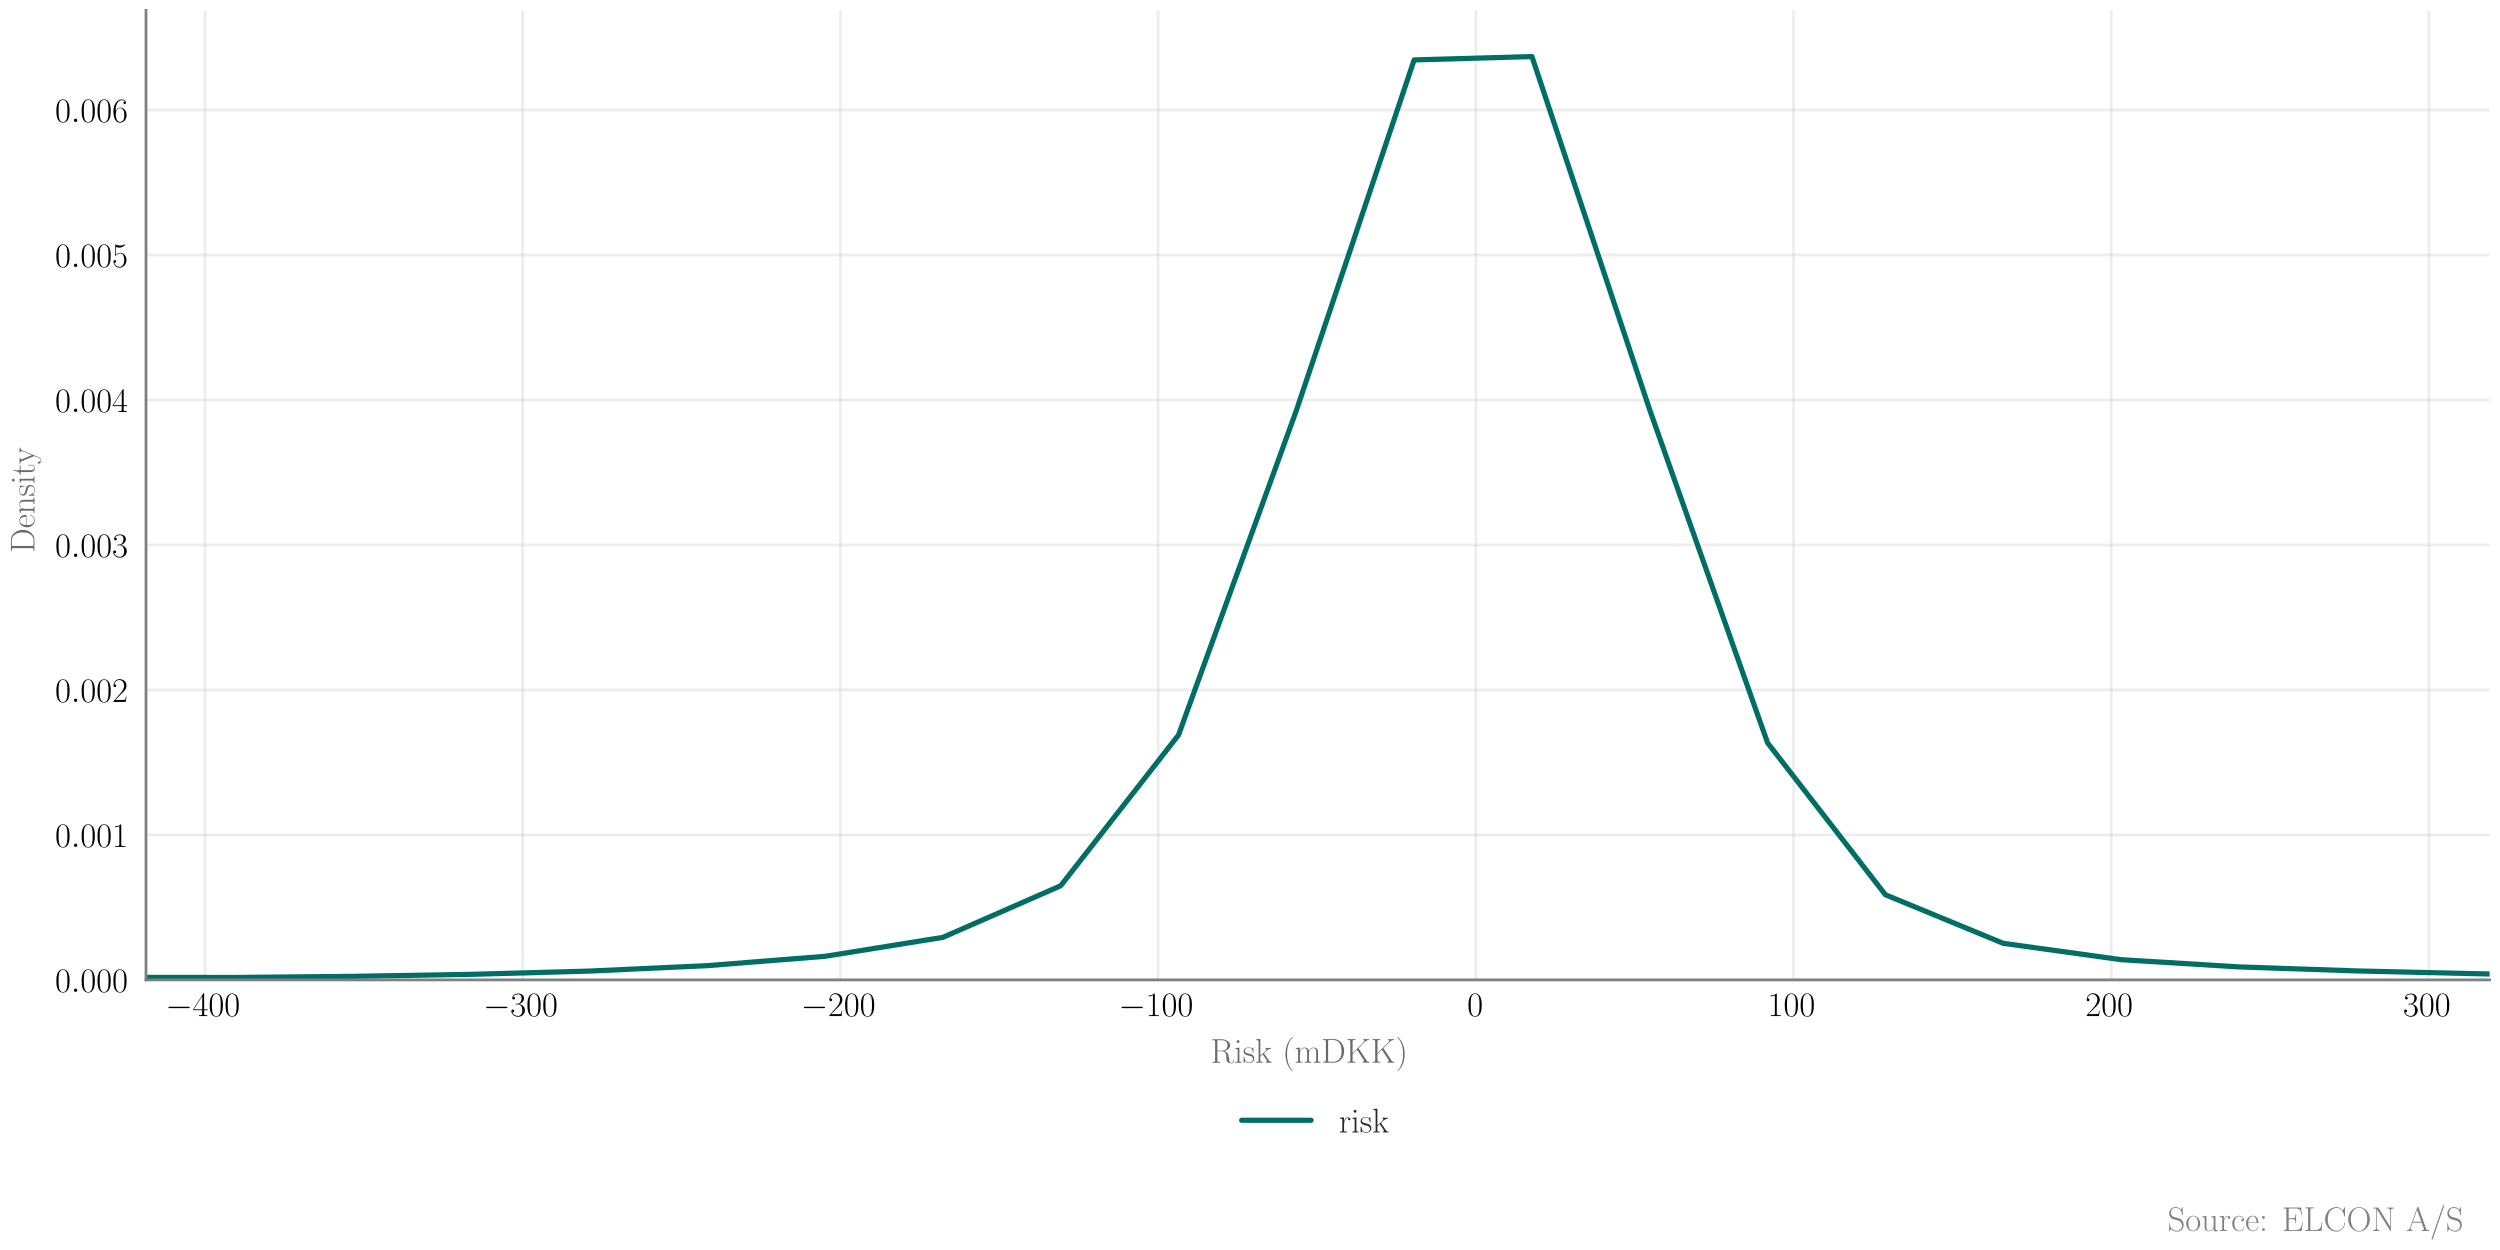
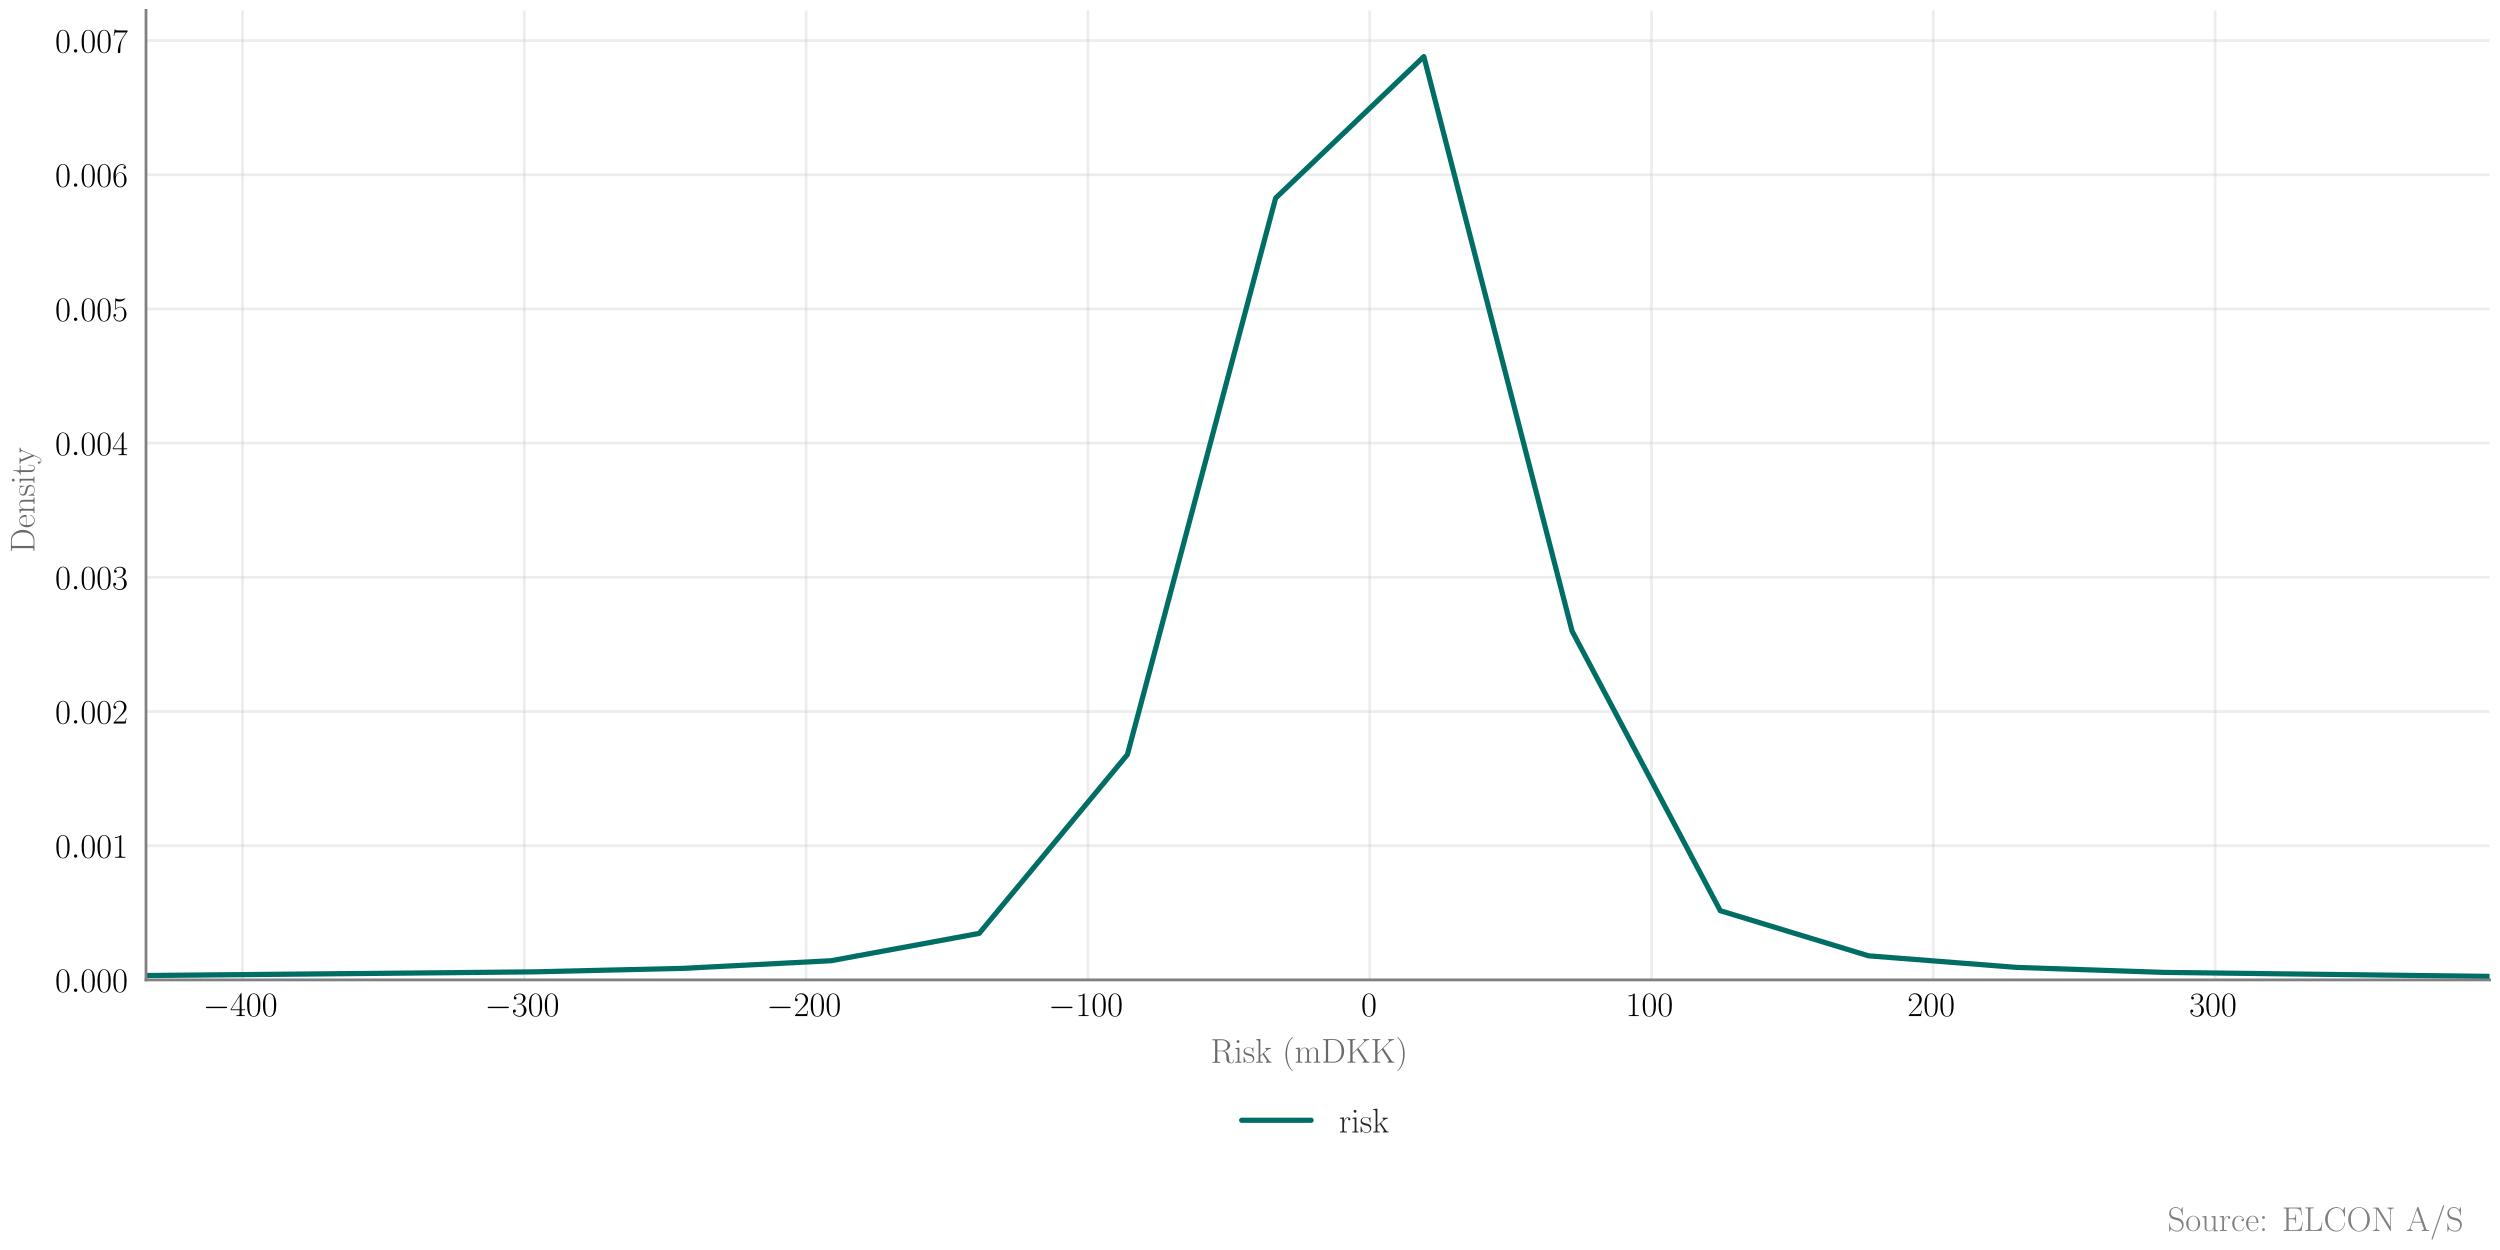
<svg xmlns="http://www.w3.org/2000/svg" xmlns:xlink="http://www.w3.org/1999/xlink" width="720pt" height="360pt" viewBox="0 0 720 360" version="1.1">
  <defs>
    <style type="text/css">*{stroke-linejoin: round; stroke-linecap: butt}</style>
  </defs>
  <g id="figure_1">
    <g id="patch_1">
      <path d="M 0 360  L 720 360  L 720 0  L 0 0  z " style="fill: #ffffff" />
    </g>
    <g id="axes_1">
      <g id="patch_2">
        <path d="M 42.049 282.217  L 717 282.217  L 717 3  L 42.049 3  z " style="fill: #ffffff" />
      </g>
      <g id="matplotlib.axis_1">
        <g id="xtick_1">
          <g id="line2d_1">
-             <path d="M 59.043 282.217  L 59.043 3  " clip-path="url(#pe925221083)" style="fill: none; stroke: #cccccc; stroke-opacity: 0.35; stroke-width: 0.8; stroke-linecap: round" />
+             <path d="M 69.828 282.217  L 69.828 3  " clip-path="url(#p145f44189b)" style="fill: none; stroke: #cccccc; stroke-opacity: 0.35; stroke-width: 0.8; stroke-linecap: round" />
          </g>
          <g id="text_1">
-             <g transform="translate(47.69679 292.6356) scale(0.1 -0.1)">
+             <g transform="translate(58.48174 292.6356) scale(0.1 -0.1)">
              <defs>
                <path id="CMSY10-0" d="M 4218 1472  C 4326 1472 4442 1472 4442 1600  C 4442 1728 4326 1728 4218 1728  L 755 1728  C 646 1728 531 1728 531 1600  C 531 1472 646 1472 755 1472  L 4218 1472  z " transform="scale(0.015625)" />
                <path id="CMR17-34" d="M 2150 4122  C 2150 4256 2144 4256 2029 4256  L 128 1254  L 128 1088  L 1779 1088  L 1779 457  C 1779 224 1766 160 1318 160  L 1197 160  L 1197 0  C 1402 0 1747 0 1965 0  C 2182 0 2528 0 2733 0  L 2733 160  L 2611 160  C 2163 160 2150 224 2150 457  L 2150 1088  L 2803 1088  L 2803 1254  L 2150 1254  L 2150 4122  z M 1798 3703  L 1798 1254  L 256 1254  L 1798 3703  z " transform="scale(0.015625)" />
                <path id="CMR17-30" d="M 2688 2025  C 2688 2416 2682 3080 2413 3591  C 2176 4039 1798 4198 1466 4198  C 1158 4198 768 4058 525 3597  C 269 3118 243 2524 243 2025  C 243 1661 250 1106 448 619  C 723 -39 1216 -128 1466 -128  C 1760 -128 2208 -7 2470 600  C 2662 1042 2688 1559 2688 2025  z M 1466 -26  C 1056 -26 813 325 723 812  C 653 1188 653 1738 653 2096  C 653 2588 653 2997 736 3387  C 858 3929 1216 4096 1466 4096  C 1728 4096 2067 3923 2189 3400  C 2272 3036 2278 2607 2278 2096  C 2278 1680 2278 1169 2202 792  C 2067 95 1690 -26 1466 -26  z " transform="scale(0.015625)" />
              </defs>
              <use xlink:href="#CMSY10-0" transform="scale(0.996264)" />
              <use xlink:href="#CMR17-34" transform="translate(77.48747 0) scale(0.996264)" />
              <use xlink:href="#CMR17-30" transform="translate(123.1779 0) scale(0.996264)" />
              <use xlink:href="#CMR17-30" transform="translate(168.8684 0) scale(0.996264)" />
            </g>
          </g>
        </g>
        <g id="xtick_2">
          <g id="line2d_2">
-             <path d="M 150.543 282.217  L 150.543 3  " clip-path="url(#pe925221083)" style="fill: none; stroke: #cccccc; stroke-opacity: 0.35; stroke-width: 0.8; stroke-linecap: round" />
+             <path d="M 150.989 282.217  L 150.989 3  " clip-path="url(#p145f44189b)" style="fill: none; stroke: #cccccc; stroke-opacity: 0.35; stroke-width: 0.8; stroke-linecap: round" />
          </g>
          <g id="text_2">
-             <g transform="translate(139.1961 292.6356) scale(0.1 -0.1)">
+             <g transform="translate(139.6422 292.6356) scale(0.1 -0.1)">
              <defs>
                <path id="CMR17-33" d="M 1414 2157  C 1984 2157 2234 1662 2234 1090  C 2234 320 1824 25 1453 25  C 1114 25 563 194 390 693  C 422 680 454 680 486 680  C 640 680 755 782 755 948  C 755 1133 614 1216 486 1216  C 378 1216 211 1165 211 926  C 211 335 787 -128 1466 -128  C 2176 -128 2720 430 2720 1085  C 2720 1707 2208 2157 1600 2227  C 2086 2328 2554 2756 2554 3329  C 2554 3820 2048 4179 1472 4179  C 890 4179 378 3829 378 3329  C 378 3110 544 3072 627 3072  C 762 3072 877 3155 877 3321  C 877 3486 762 3569 627 3569  C 602 3569 570 3569 544 3557  C 730 3959 1235 4032 1459 4032  C 1683 4032 2106 3925 2106 3320  C 2106 3143 2080 2828 1862 2550  C 1670 2304 1453 2304 1242 2284  C 1210 2284 1062 2269 1037 2269  C 992 2263 966 2257 966 2208  C 966 2163 973 2157 1101 2157  L 1414 2157  z " transform="scale(0.015625)" />
              </defs>
              <use xlink:href="#CMSY10-0" transform="scale(0.996264)" />
              <use xlink:href="#CMR17-33" transform="translate(77.48747 0) scale(0.996264)" />
              <use xlink:href="#CMR17-30" transform="translate(123.1779 0) scale(0.996264)" />
              <use xlink:href="#CMR17-30" transform="translate(168.8684 0) scale(0.996264)" />
            </g>
          </g>
        </g>
        <g id="xtick_3">
          <g id="line2d_3">
-             <path d="M 242.042 282.217  L 242.042 3  " clip-path="url(#pe925221083)" style="fill: none; stroke: #cccccc; stroke-opacity: 0.35; stroke-width: 0.8; stroke-linecap: round" />
+             <path d="M 232.149 282.217  L 232.149 3  " clip-path="url(#p145f44189b)" style="fill: none; stroke: #cccccc; stroke-opacity: 0.35; stroke-width: 0.8; stroke-linecap: round" />
          </g>
          <g id="text_3">
-             <g transform="translate(230.6955 292.6356) scale(0.1 -0.1)">
+             <g transform="translate(220.8026 292.6356) scale(0.1 -0.1)">
              <defs>
                <path id="CMR17-32" d="M 2669 989  L 2554 989  C 2490 536 2438 459 2413 420  C 2381 369 1920 369 1830 369  L 602 369  C 832 619 1280 1072 1824 1597  C 2214 1967 2669 2402 2669 3035  C 2669 3790 2067 4224 1395 4224  C 691 4224 262 3604 262 3030  C 262 2780 448 2748 525 2748  C 589 2748 781 2787 781 3010  C 781 3207 614 3264 525 3264  C 486 3264 448 3258 422 3245  C 544 3790 915 4058 1306 4058  C 1862 4058 2227 3617 2227 3035  C 2227 2479 1901 2000 1536 1584  L 262 146  L 262 0  L 2515 0  L 2669 989  z " transform="scale(0.015625)" />
              </defs>
              <use xlink:href="#CMSY10-0" transform="scale(0.996264)" />
              <use xlink:href="#CMR17-32" transform="translate(77.48747 0) scale(0.996264)" />
              <use xlink:href="#CMR17-30" transform="translate(123.1779 0) scale(0.996264)" />
              <use xlink:href="#CMR17-30" transform="translate(168.8684 0) scale(0.996264)" />
            </g>
          </g>
        </g>
        <g id="xtick_4">
          <g id="line2d_4">
-             <path d="M 333.541 282.217  L 333.541 3  " clip-path="url(#pe925221083)" style="fill: none; stroke: #cccccc; stroke-opacity: 0.35; stroke-width: 0.8; stroke-linecap: round" />
+             <path d="M 313.309 282.217  L 313.309 3  " clip-path="url(#p145f44189b)" style="fill: none; stroke: #cccccc; stroke-opacity: 0.35; stroke-width: 0.8; stroke-linecap: round" />
          </g>
          <g id="text_4">
-             <g transform="translate(322.1948 292.6356) scale(0.1 -0.1)">
+             <g transform="translate(301.963 292.6356) scale(0.1 -0.1)">
              <defs>
                <path id="CMR17-31" d="M 1702 4058  C 1702 4192 1696 4192 1606 4192  C 1357 3916 979 3827 621 3827  C 602 3827 570 3827 563 3808  C 557 3795 557 3782 557 3648  C 755 3648 1088 3686 1344 3839  L 1344 461  C 1344 236 1331 160 781 160  L 589 160  L 589 0  C 896 0 1216 0 1523 0  C 1830 0 2150 0 2458 0  L 2458 160  L 2266 160  C 1715 160 1702 230 1702 458  L 1702 4058  z " transform="scale(0.015625)" />
              </defs>
              <use xlink:href="#CMSY10-0" transform="scale(0.996264)" />
              <use xlink:href="#CMR17-31" transform="translate(77.48747 0) scale(0.996264)" />
              <use xlink:href="#CMR17-30" transform="translate(123.1779 0) scale(0.996264)" />
              <use xlink:href="#CMR17-30" transform="translate(168.8684 0) scale(0.996264)" />
            </g>
          </g>
        </g>
        <g id="xtick_5">
          <g id="line2d_5">
-             <path d="M 425.041 282.217  L 425.041 3  " clip-path="url(#pe925221083)" style="fill: none; stroke: #cccccc; stroke-opacity: 0.35; stroke-width: 0.8; stroke-linecap: round" />
+             <path d="M 394.47 282.217  L 394.47 3  " clip-path="url(#p145f44189b)" style="fill: none; stroke: #cccccc; stroke-opacity: 0.35; stroke-width: 0.8; stroke-linecap: round" />
          </g>
          <g id="text_5">
-             <g transform="translate(422.5499 292.6356) scale(0.1 -0.1)">
+             <g transform="translate(391.9791 292.6356) scale(0.1 -0.1)">
              <use xlink:href="#CMR17-30" transform="scale(0.996264)" />
            </g>
          </g>
        </g>
        <g id="xtick_6">
          <g id="line2d_6">
-             <path d="M 516.54 282.217  L 516.54 3  " clip-path="url(#pe925221083)" style="fill: none; stroke: #cccccc; stroke-opacity: 0.35; stroke-width: 0.8; stroke-linecap: round" />
+             <path d="M 475.63 282.217  L 475.63 3  " clip-path="url(#p145f44189b)" style="fill: none; stroke: #cccccc; stroke-opacity: 0.35; stroke-width: 0.8; stroke-linecap: round" />
          </g>
          <g id="text_6">
-             <g transform="translate(509.0679 292.6356) scale(0.1 -0.1)">
+             <g transform="translate(468.1582 292.6356) scale(0.1 -0.1)">
              <use xlink:href="#CMR17-31" transform="scale(0.996264)" />
              <use xlink:href="#CMR17-30" transform="translate(45.69048 0) scale(0.996264)" />
              <use xlink:href="#CMR17-30" transform="translate(91.38095 0) scale(0.996264)" />
            </g>
          </g>
        </g>
        <g id="xtick_7">
          <g id="line2d_7">
-             <path d="M 608.039 282.217  L 608.039 3  " clip-path="url(#pe925221083)" style="fill: none; stroke: #cccccc; stroke-opacity: 0.35; stroke-width: 0.8; stroke-linecap: round" />
+             <path d="M 556.791 282.217  L 556.791 3  " clip-path="url(#p145f44189b)" style="fill: none; stroke: #cccccc; stroke-opacity: 0.35; stroke-width: 0.8; stroke-linecap: round" />
          </g>
          <g id="text_7">
-             <g transform="translate(600.5673 292.6356) scale(0.1 -0.1)">
+             <g transform="translate(549.3186 292.6356) scale(0.1 -0.1)">
              <use xlink:href="#CMR17-32" transform="scale(0.996264)" />
              <use xlink:href="#CMR17-30" transform="translate(45.69048 0) scale(0.996264)" />
              <use xlink:href="#CMR17-30" transform="translate(91.38095 0) scale(0.996264)" />
            </g>
          </g>
        </g>
        <g id="xtick_8">
          <g id="line2d_8">
-             <path d="M 699.539 282.217  L 699.539 3  " clip-path="url(#pe925221083)" style="fill: none; stroke: #cccccc; stroke-opacity: 0.35; stroke-width: 0.8; stroke-linecap: round" />
+             <path d="M 637.951 282.217  L 637.951 3  " clip-path="url(#p145f44189b)" style="fill: none; stroke: #cccccc; stroke-opacity: 0.35; stroke-width: 0.8; stroke-linecap: round" />
          </g>
          <g id="text_8">
-             <g transform="translate(692.0666 292.6356) scale(0.1 -0.1)">
+             <g transform="translate(630.479 292.6356) scale(0.1 -0.1)">
              <use xlink:href="#CMR17-33" transform="scale(0.996264)" />
              <use xlink:href="#CMR17-30" transform="translate(45.69048 0) scale(0.996264)" />
              <use xlink:href="#CMR17-30" transform="translate(91.38095 0) scale(0.996264)" />
            </g>
          </g>
        </g>
        <g id="text_9">
          <g style="fill: #696969" transform="translate(348.64 306.0448) scale(0.1 -0.1)">
            <defs>
              <path id="CMR17-52" d="M 2509 2146  C 3117 2268 3629 2676 3629 3186  C 3629 3785 2950 4326 2054 4326  L 333 4326  L 333 4160  C 774 4160 845 4160 845 3873  L 845 415  C 845 128 774 128 333 128  L 333 -26  C 518 -26 851 -26 1050 -26  C 1248 -26 1581 -26 1766 -26  L 1766 128  C 1325 128 1254 128 1254 417  L 1254 2112  L 2003 2112  C 2368 2112 2573 1964 2662 1881  C 2918 1632 2918 1459 2918 1024  C 2918 595 2918 377 3110 160  C 3354 -102 3680 -128 3821 -128  C 4294 -128 4365 396 4365 503  C 4365 540 4365 585 4307 585  C 4256 585 4250 547 4250 522  C 4218 112 4032 -26 3834 -26  C 3482 -26 3443 375 3405 764  C 3386 898 3373 993 3360 1133  C 3322 1452 3270 1917 2509 2146  z M 1984 2214  L 1254 2214  L 1254 3913  C 1254 4129 1267 4160 1523 4160  L 1990 4160  C 2522 4160 3142 3977 3142 3190  C 3142 2372 2464 2214 1984 2214  z " transform="scale(0.015625)" />
              <path id="CMR17-69" d="M 992 3909  C 992 4049 877 4170 730 4170  C 589 4170 467 4056 467 3909  C 467 3769 582 3648 730 3648  C 870 3648 992 3763 992 3909  z M 243 2706  L 243 2541  C 602 2541 653 2502 653 2197  L 653 427  C 653 184 627 153 218 153  L 218 -13  C 371 0 646 0 806 0  C 960 0 1222 0 1370 -13  L 1370 153  C 992 153 979 191 979 420  L 979 2776  L 243 2706  z " transform="scale(0.015625)" />
              <path id="CMR17-73" d="M 1978 2697  C 1978 2813 1971 2819 1933 2819  C 1907 2819 1901 2813 1824 2717  C 1805 2691 1747 2626 1728 2601  C 1523 2819 1235 2819 1126 2819  C 416 2819 160 2447 160 2076  C 160 1498 813 1365 998 1325  C 1402 1243 1542 1217 1677 1101  C 1760 1025 1901 884 1901 654  C 1901 384 1747 38 1158 38  C 602 38 403 460 288 1021  C 269 1110 269 1117 218 1117  C 166 1117 160 1110 160 983  L 160 63  C 160 -51 166 -58 205 -58  C 237 -58 243 -51 275 0  C 314 57 410 211 448 276  C 576 103 800 -64 1158 -64  C 1792 -64 2131 283 2131 784  C 2131 1112 1958 1285 1875 1362  C 1683 1561 1459 1606 1190 1657  C 838 1735 390 1825 390 2217  C 390 2383 480 2737 1126 2737  C 1811 2737 1850 2094 1862 1888  C 1869 1856 1901 1849 1920 1849  C 1978 1849 1978 1869 1978 1978  L 1978 2697  z " transform="scale(0.015625)" />
              <path id="CMR17-6b" d="M 1670 1673  C 1664 1686 1632 1724 1632 1743  C 1632 1756 2086 2171 2144 2222  C 2509 2528 2739 2560 2906 2560  L 2906 2733  C 2867 2733 2854 2733 2848 2720  L 2534 2720  C 2355 2720 2080 2720 1907 2733  L 1907 2566  C 1997 2559 2061 2508 2061 2419  C 2061 2291 1933 2170 1926 2170  L 960 1289  L 960 4396  L 198 4326  L 198 4160  C 576 4160 634 4122 634 3817  L 634 426  C 634 184 608 153 198 153  L 198 -13  C 352 0 634 0 794 0  C 954 0 1235 0 1389 -13  L 1389 153  C 979 153 954 178 954 428  L 954 1130  L 1395 1532  L 2042 574  C 2118 459 2182 369 2182 286  C 2182 172 2067 153 1990 153  L 1990 -13  C 2144 0 2419 0 2579 0  C 2694 0 2931 0 3040 0  L 3040 153  C 2739 153 2669 210 2477 491  L 1670 1673  z " transform="scale(0.015625)" />
              <path id="CMR17-28" d="M 1958 -1561  C 1958 -1555 1958 -1542 1939 -1523  C 1645 -1224 858 -407 858 1581  C 858 3569 1632 4379 1946 4697  C 1946 4704 1958 4717 1958 4736  C 1958 4755 1939 4768 1914 4768  C 1843 4768 1299 4296 986 3594  C 666 2887 576 2199 576 1588  C 576 1128 621 351 1005 -471  C 1312 -1135 1837 -1600 1914 -1600  C 1946 -1600 1958 -1587 1958 -1561  z " transform="scale(0.015625)" />
              <path id="CMR17-6d" d="M 4326 1933  C 4326 2252 4269 2790 3507 2790  C 3072 2790 2771 2496 2656 2151  L 2650 2151  C 2573 2676 2195 2790 1837 2790  C 1331 2790 1069 2400 973 2144  L 966 2144  L 966 2790  L 211 2720  L 211 2554  C 589 2554 646 2515 646 2208  L 646 428  C 646 184 621 153 211 153  L 211 -13  C 365 0 646 0 813 0  C 979 0 1267 0 1421 -13  L 1421 153  C 1011 153 986 178 986 428  L 986 1658  C 986 2247 1344 2688 1792 2688  C 2266 2688 2317 2266 2317 1958  L 2317 428  C 2317 184 2291 153 1882 153  L 1882 -13  C 2035 0 2317 0 2483 0  C 2650 0 2938 0 3091 -13  L 3091 153  C 2682 153 2656 178 2656 428  L 2656 1658  C 2656 2247 3014 2688 3462 2688  C 3936 2688 3987 2266 3987 1958  L 3987 428  C 3987 184 3962 153 3552 153  L 3552 -13  C 3706 0 3987 0 4154 0  C 4320 0 4608 0 4762 -13  L 4762 153  C 4352 153 4326 178 4326 428  L 4326 1933  z " transform="scale(0.015625)" />
              <path id="CMR17-44" d="M 333 4352  L 333 4186  C 774 4186 845 4186 845 3900  L 845 452  C 845 166 774 166 333 166  L 333 0  L 2368 0  C 3398 0 4224 943 4224 2141  C 4224 3346 3411 4352 2368 4352  L 333 4352  z M 1523 166  C 1267 166 1254 197 1254 414  L 1254 3938  C 1254 4155 1267 4186 1523 4186  L 2240 4186  C 2771 4186 3750 3874 3750 2141  C 3750 1242 3488 879 3366 707  C 3213 510 2848 166 2240 166  L 1523 166  z " transform="scale(0.015625)" />
              <path id="CMR17-4b" d="M 2362 2675  L 3469 3782  C 3699 4006 3942 4186 4301 4186  L 4301 4352  C 4173 4352 4013 4352 3885 4352  C 3712 4352 3411 4352 3245 4358  L 3245 4192  C 3411 4180 3437 4065 3437 4019  C 3437 3975 3411 3905 3386 3867  L 1261 1738  L 1261 3900  C 1261 4186 1331 4186 1773 4186  L 1773 4352  C 1587 4352 1248 4352 1050 4352  C 851 4352 512 4352 326 4352  L 326 4186  C 768 4186 838 4186 838 3899  L 838 446  C 838 160 768 160 326 160  L 326 0  C 512 0 851 0 1050 0  C 1248 0 1587 0 1773 0  L 1773 160  C 1331 160 1261 160 1261 447  L 1261 1579  L 2080 2390  L 3290 537  C 3328 473 3373 390 3373 326  C 3373 160 3194 160 3110 160  L 3110 0  C 3315 0 3610 0 3821 0  C 3974 0 4237 0 4384 -6  L 4384 160  C 4077 160 3981 198 3789 493  L 2362 2675  z " transform="scale(0.015625)" />
              <path id="CMR17-29" d="M 1683 1581  C 1683 2040 1638 2817 1254 3639  C 947 4303 422 4768 346 4768  C 326 4768 301 4761 301 4729  C 301 4717 307 4710 314 4697  C 621 4378 1402 3568 1402 1584  C 1402 -407 627 -1217 314 -1537  C 307 -1549 301 -1556 301 -1568  C 301 -1600 326 -1600 346 -1600  C 416 -1600 960 -1128 1274 -426  C 1594 281 1683 969 1683 1581  z " transform="scale(0.015625)" />
            </defs>
            <use xlink:href="#CMR17-52" transform="scale(0.996264)" />
            <use xlink:href="#CMR17-69" transform="translate(67.7911 0) scale(0.996264)" />
            <use xlink:href="#CMR17-73" transform="translate(92.66216 0) scale(0.996264)" />
            <use xlink:href="#CMR17-6b" transform="translate(128.4635 0) scale(0.996264)" />
            <use xlink:href="#CMR17-28" transform="translate(206.8324 0) scale(0.996264)" />
            <use xlink:href="#CMR17-6d" transform="translate(242.1131 0) scale(0.996264)" />
            <use xlink:href="#CMR17-44" transform="translate(319.0327 0) scale(0.996264)" />
            <use xlink:href="#CMR17-4b" transform="translate(389.4263 0) scale(0.996264)" />
            <use xlink:href="#CMR17-4b" transform="translate(461.1011 0) scale(0.996264)" />
            <use xlink:href="#CMR17-29" transform="translate(532.7758 0) scale(0.996264)" />
          </g>
        </g>
      </g>
      <g id="matplotlib.axis_2">
        <g id="ytick_1">
          <g id="line2d_9">
-             <path d="M 42.049 282.217  L 717 282.217  " clip-path="url(#pe925221083)" style="fill: none; stroke: #cccccc; stroke-opacity: 0.35; stroke-width: 0.8; stroke-linecap: round" />
+             <path d="M 42.049 282.217  L 717 282.217  " clip-path="url(#p145f44189b)" style="fill: none; stroke: #cccccc; stroke-opacity: 0.35; stroke-width: 0.8; stroke-linecap: round" />
          </g>
          <g id="text_10">
            <g transform="translate(15.85592 285.6764) scale(0.1 -0.1)">
              <defs>
                <path id="CMMI12-3a" d="M 1178 307  C 1178 492 1024 619 870 619  C 685 619 557 466 557 313  C 557 128 710 0 864 0  C 1050 0 1178 153 1178 307  z " transform="scale(0.015625)" />
              </defs>
              <use xlink:href="#CMR17-30" transform="scale(0.996264)" />
              <use xlink:href="#CMMI12-3a" transform="translate(45.69048 0) scale(0.996264)" />
              <use xlink:href="#CMR17-30" transform="translate(72.78765 0) scale(0.996264)" />
              <use xlink:href="#CMR17-30" transform="translate(118.4781 0) scale(0.996264)" />
              <use xlink:href="#CMR17-30" transform="translate(164.1686 0) scale(0.996264)" />
            </g>
          </g>
        </g>
        <g id="ytick_2">
          <g id="line2d_10">
-             <path d="M 42.049 240.461  L 717 240.461  " clip-path="url(#pe925221083)" style="fill: none; stroke: #cccccc; stroke-opacity: 0.35; stroke-width: 0.8; stroke-linecap: round" />
+             <path d="M 42.049 243.567  L 717 243.567  " clip-path="url(#p145f44189b)" style="fill: none; stroke: #cccccc; stroke-opacity: 0.35; stroke-width: 0.8; stroke-linecap: round" />
          </g>
          <g id="text_11">
-             <g transform="translate(15.85592 243.9203) scale(0.1 -0.1)">
+             <g transform="translate(15.85592 247.0264) scale(0.1 -0.1)">
              <use xlink:href="#CMR17-30" transform="scale(0.996264)" />
              <use xlink:href="#CMMI12-3a" transform="translate(45.69048 0) scale(0.996264)" />
              <use xlink:href="#CMR17-30" transform="translate(72.78765 0) scale(0.996264)" />
              <use xlink:href="#CMR17-30" transform="translate(118.4781 0) scale(0.996264)" />
              <use xlink:href="#CMR17-31" transform="translate(164.1686 0) scale(0.996264)" />
            </g>
          </g>
        </g>
        <g id="ytick_3">
          <g id="line2d_11">
-             <path d="M 42.049 198.705  L 717 198.705  " clip-path="url(#pe925221083)" style="fill: none; stroke: #cccccc; stroke-opacity: 0.35; stroke-width: 0.8; stroke-linecap: round" />
+             <path d="M 42.049 204.917  L 717 204.917  " clip-path="url(#p145f44189b)" style="fill: none; stroke: #cccccc; stroke-opacity: 0.35; stroke-width: 0.8; stroke-linecap: round" />
          </g>
          <g id="text_12">
-             <g transform="translate(15.85592 202.1642) scale(0.1 -0.1)">
+             <g transform="translate(15.85592 208.3764) scale(0.1 -0.1)">
              <use xlink:href="#CMR17-30" transform="scale(0.996264)" />
              <use xlink:href="#CMMI12-3a" transform="translate(45.69048 0) scale(0.996264)" />
              <use xlink:href="#CMR17-30" transform="translate(72.78765 0) scale(0.996264)" />
              <use xlink:href="#CMR17-30" transform="translate(118.4781 0) scale(0.996264)" />
              <use xlink:href="#CMR17-32" transform="translate(164.1686 0) scale(0.996264)" />
            </g>
          </g>
        </g>
        <g id="ytick_4">
          <g id="line2d_12">
-             <path d="M 42.049 156.949  L 717 156.949  " clip-path="url(#pe925221083)" style="fill: none; stroke: #cccccc; stroke-opacity: 0.35; stroke-width: 0.8; stroke-linecap: round" />
+             <path d="M 42.049 166.267  L 717 166.267  " clip-path="url(#p145f44189b)" style="fill: none; stroke: #cccccc; stroke-opacity: 0.35; stroke-width: 0.8; stroke-linecap: round" />
          </g>
          <g id="text_13">
-             <g transform="translate(15.85592 160.4081) scale(0.1 -0.1)">
+             <g transform="translate(15.85592 169.7264) scale(0.1 -0.1)">
              <use xlink:href="#CMR17-30" transform="scale(0.996264)" />
              <use xlink:href="#CMMI12-3a" transform="translate(45.69048 0) scale(0.996264)" />
              <use xlink:href="#CMR17-30" transform="translate(72.78765 0) scale(0.996264)" />
              <use xlink:href="#CMR17-30" transform="translate(118.4781 0) scale(0.996264)" />
              <use xlink:href="#CMR17-33" transform="translate(164.1686 0) scale(0.996264)" />
            </g>
          </g>
        </g>
        <g id="ytick_5">
          <g id="line2d_13">
-             <path d="M 42.049 115.193  L 717 115.193  " clip-path="url(#pe925221083)" style="fill: none; stroke: #cccccc; stroke-opacity: 0.35; stroke-width: 0.8; stroke-linecap: round" />
+             <path d="M 42.049 127.617  L 717 127.617  " clip-path="url(#p145f44189b)" style="fill: none; stroke: #cccccc; stroke-opacity: 0.35; stroke-width: 0.8; stroke-linecap: round" />
          </g>
          <g id="text_14">
-             <g transform="translate(15.85592 118.6519) scale(0.1 -0.1)">
+             <g transform="translate(15.85592 131.0764) scale(0.1 -0.1)">
              <use xlink:href="#CMR17-30" transform="scale(0.996264)" />
              <use xlink:href="#CMMI12-3a" transform="translate(45.69048 0) scale(0.996264)" />
              <use xlink:href="#CMR17-30" transform="translate(72.78765 0) scale(0.996264)" />
              <use xlink:href="#CMR17-30" transform="translate(118.4781 0) scale(0.996264)" />
              <use xlink:href="#CMR17-34" transform="translate(164.1686 0) scale(0.996264)" />
            </g>
          </g>
        </g>
        <g id="ytick_6">
          <g id="line2d_14">
-             <path d="M 42.049 73.437  L 717 73.437  " clip-path="url(#pe925221083)" style="fill: none; stroke: #cccccc; stroke-opacity: 0.35; stroke-width: 0.8; stroke-linecap: round" />
+             <path d="M 42.049 88.967  L 717 88.967  " clip-path="url(#p145f44189b)" style="fill: none; stroke: #cccccc; stroke-opacity: 0.35; stroke-width: 0.8; stroke-linecap: round" />
          </g>
          <g id="text_15">
-             <g transform="translate(15.85592 76.89584) scale(0.1 -0.1)">
+             <g transform="translate(15.85592 92.42638) scale(0.1 -0.1)">
              <defs>
                <path id="CMR17-35" d="M 730 3692  C 794 3666 1056 3584 1325 3584  C 1920 3584 2246 3911 2432 4100  C 2432 4157 2432 4192 2394 4192  C 2387 4192 2374 4192 2323 4163  C 2099 4058 1837 3973 1517 3973  C 1325 3973 1037 3999 723 4139  C 653 4171 640 4171 634 4171  C 602 4171 595 4164 595 4037  L 595 2203  C 595 2089 595 2057 659 2057  C 691 2057 704 2070 736 2114  C 941 2401 1222 2522 1542 2522  C 1766 2522 2246 2382 2246 1289  C 2246 1085 2246 715 2054 421  C 1894 159 1645 25 1370 25  C 947 25 518 320 403 814  C 429 807 480 795 506 795  C 589 795 749 840 749 1038  C 749 1210 627 1280 506 1280  C 358 1280 262 1190 262 1011  C 262 454 704 -128 1382 -128  C 2042 -128 2669 440 2669 1264  C 2669 2030 2170 2624 1549 2624  C 1222 2624 947 2503 730 2274  L 730 3692  z " transform="scale(0.015625)" />
              </defs>
              <use xlink:href="#CMR17-30" transform="scale(0.996264)" />
              <use xlink:href="#CMMI12-3a" transform="translate(45.69048 0) scale(0.996264)" />
              <use xlink:href="#CMR17-30" transform="translate(72.78765 0) scale(0.996264)" />
              <use xlink:href="#CMR17-30" transform="translate(118.4781 0) scale(0.996264)" />
              <use xlink:href="#CMR17-35" transform="translate(164.1686 0) scale(0.996264)" />
            </g>
          </g>
        </g>
        <g id="ytick_7">
          <g id="line2d_15">
-             <path d="M 42.049 31.68  L 717 31.68  " clip-path="url(#pe925221083)" style="fill: none; stroke: #cccccc; stroke-opacity: 0.35; stroke-width: 0.8; stroke-linecap: round" />
+             <path d="M 42.049 50.317  L 717 50.317  " clip-path="url(#p145f44189b)" style="fill: none; stroke: #cccccc; stroke-opacity: 0.35; stroke-width: 0.8; stroke-linecap: round" />
          </g>
          <g id="text_16">
-             <g transform="translate(15.85592 35.13974) scale(0.1 -0.1)">
+             <g transform="translate(15.85592 53.77638) scale(0.1 -0.1)">
              <defs>
                <path id="CMR17-36" d="M 678 2176  C 678 3690 1395 4032 1811 4032  C 1946 4032 2272 4009 2400 3776  C 2298 3776 2106 3776 2106 3553  C 2106 3381 2246 3323 2336 3323  C 2394 3323 2566 3348 2566 3560  C 2566 3954 2246 4179 1805 4179  C 1043 4179 243 3390 243 1984  C 243 253 966 -128 1478 -128  C 2099 -128 2688 427 2688 1283  C 2688 2081 2170 2662 1517 2662  C 1126 2662 838 2407 678 1960  L 678 2176  z M 1478 25  C 691 25 691 1200 691 1436  C 691 1896 909 2560 1504 2560  C 1613 2560 1926 2560 2138 2120  C 2253 1870 2253 1609 2253 1289  C 2253 944 2253 690 2118 434  C 1978 171 1773 25 1478 25  z " transform="scale(0.015625)" />
              </defs>
              <use xlink:href="#CMR17-30" transform="scale(0.996264)" />
              <use xlink:href="#CMMI12-3a" transform="translate(45.69048 0) scale(0.996264)" />
              <use xlink:href="#CMR17-30" transform="translate(72.78765 0) scale(0.996264)" />
              <use xlink:href="#CMR17-30" transform="translate(118.4781 0) scale(0.996264)" />
              <use xlink:href="#CMR17-36" transform="translate(164.1686 0) scale(0.996264)" />
            </g>
          </g>
        </g>
-         <g id="text_17">
+         <g id="ytick_8">
+           <g id="line2d_16">
+             <path d="M 42.049 11.667  L 717 11.667  " clip-path="url(#p145f44189b)" style="fill: none; stroke: #cccccc; stroke-opacity: 0.35; stroke-width: 0.8; stroke-linecap: round" />
+           </g>
+           <g id="text_17">
+             <g transform="translate(15.85592 15.12638) scale(0.1 -0.1)">
+               <defs>
+                 <path id="CMR17-37" d="M 2886 3941  L 2886 4081  L 1382 4081  C 634 4081 621 4165 595 4288  L 480 4288  L 294 3094  L 410 3094  C 429 3215 474 3540 550 3661  C 589 3712 1062 3712 1171 3712  L 2579 3712  L 1869 2661  C 1395 1954 1069 999 1069 165  C 1069 89 1069 -128 1299 -128  C 1530 -128 1530 89 1530 171  L 1530 465  C 1530 1508 1709 2196 2003 2636  L 2886 3941  z " transform="scale(0.015625)" />
+               </defs>
+               <use xlink:href="#CMR17-30" transform="scale(0.996264)" />
+               <use xlink:href="#CMMI12-3a" transform="translate(45.69048 0) scale(0.996264)" />
+               <use xlink:href="#CMR17-30" transform="translate(72.78765 0) scale(0.996264)" />
+               <use xlink:href="#CMR17-30" transform="translate(118.4781 0) scale(0.996264)" />
+               <use xlink:href="#CMR17-37" transform="translate(164.1686 0) scale(0.996264)" />
+             </g>
+           </g>
+         </g>
+         <g id="text_18">
          <g style="fill: #696969" transform="translate(9.918738 159.1716) rotate(-90) scale(0.1 -0.1)">
            <defs>
              <path id="CMR17-65" d="M 2438 1472  C 2464 1498 2464 1511 2464 1576  C 2464 2238 2118 2816 1389 2816  C 710 2816 173 2169 173 1383  C 173 551 781 -64 1459 -64  C 2176 -64 2458 607 2458 740  C 2458 784 2419 784 2406 784  C 2362 784 2355 771 2330 696  C 2189 265 1837 51 1504 51  C 1229 51 954 203 781 480  C 582 803 582 1176 582 1472  L 2438 1472  z M 589 1568  C 634 2505 1126 2714 1382 2714  C 1818 2714 2112 2297 2118 1568  L 589 1568  z " transform="scale(0.015625)" />
              <path id="CMR17-6e" d="M 2656 1933  C 2656 2259 2592 2790 1837 2790  C 1331 2790 1069 2400 973 2144  L 966 2144  L 966 2790  L 211 2720  L 211 2554  C 589 2554 646 2515 646 2208  L 646 428  C 646 184 621 153 211 153  L 211 -13  C 365 0 646 0 813 0  C 979 0 1267 0 1421 -13  L 1421 153  C 1011 153 986 178 986 428  L 986 1658  C 986 2247 1344 2688 1792 2688  C 2266 2688 2317 2266 2317 1958  L 2317 428  C 2317 184 2291 153 1882 153  L 1882 -13  C 2035 0 2317 0 2483 0  C 2650 0 2938 0 3091 -13  L 3091 153  C 2682 153 2656 178 2656 428  L 2656 1933  z " transform="scale(0.015625)" />
              <path id="CMR17-74" d="M 966 2560  L 1862 2560  L 1862 2725  L 966 2725  L 966 3904  L 851 3904  C 838 3245 614 2668 70 2668  L 70 2560  L 627 2560  L 627 771  C 627 650 627 -64 1370 -64  C 1747 -64 1965 306 1965 777  L 1965 1140  L 1850 1140  L 1850 783  C 1850 344 1677 51 1408 51  C 1222 51 966 178 966 758  L 966 2560  z " transform="scale(0.015625)" />
              <path id="CMR17-79" d="M 2496 2197  C 2656 2586 2944 2586 3034 2586  L 3034 2752  C 2912 2752 2752 2752 2630 2752  C 2496 2752 2285 2752 2157 2758  L 2157 2592  C 2400 2573 2406 2394 2406 2343  C 2406 2280 2394 2248 2362 2171  L 1664 449  L 902 2306  C 870 2382 870 2426 870 2433  C 870 2573 1018 2586 1171 2586  L 1171 2758  C 1018 2752 742 2752 582 2752  C 410 2752 205 2752 64 2758  L 64 2586  C 410 2586 448 2554 531 2350  L 1485 15  C 1197 -738 1030 -1178 627 -1178  C 557 -1178 397 -1159 282 -1044  C 429 -1031 493 -942 493 -833  C 493 -725 416 -629 288 -629  C 147 -629 77 -725 77 -840  C 77 -1095 339 -1280 627 -1280  C 998 -1280 1229 -922 1357 -604  L 2496 2197  z " transform="scale(0.015625)" />
            </defs>
            <use xlink:href="#CMR17-44" transform="scale(0.996264)" />
            <use xlink:href="#CMR17-65" transform="translate(70.39356 0) scale(0.996264)" />
            <use xlink:href="#CMR17-6e" transform="translate(110.8792 0) scale(0.996264)" />
            <use xlink:href="#CMR17-73" transform="translate(161.7746 0) scale(0.996264)" />
            <use xlink:href="#CMR17-69" transform="translate(197.5759 0) scale(0.996264)" />
            <use xlink:href="#CMR17-74" transform="translate(222.447 0) scale(0.996264)" />
            <use xlink:href="#CMR17-79" transform="translate(255.1253 0) scale(0.996264)" />
          </g>
        </g>
      </g>
-       <g id="line2d_16">
-         <path d="M -1 281.456  L 67.961 281.509  L 101.892 281.181  L 135.823 280.604  L 169.754 279.672  L 203.685 278.11  L 237.616 275.416  L 271.547 269.957  L 305.478 255.098  L 339.409 211.685  L 373.34 118.252  L 407.271 17.256  L 441.202 16.296  L 475.133 118.076  L 509.064 213.942  L 542.995 257.691  L 576.926 271.68  L 610.857 276.385  L 644.788 278.466  L 678.719 279.625  L 721 280.606  L 721 280.606  " clip-path="url(#pe925221083)" style="fill: none; stroke: #006e64; stroke-width: 1.5; stroke-linecap: round" />
+       <g id="line2d_17">
+         <path d="M -1 281.357  L 153.942 279.894  L 196.63 278.89  L 239.317 276.691  L 282.005 268.812  L 324.692 217.319  L 367.38 57.058  L 410.067 16.296  L 452.755 181.734  L 495.442 262.282  L 538.13 275.279  L 580.818 278.613  L 623.505 280.059  L 721 281.248  L 721 281.248  " clip-path="url(#p145f44189b)" style="fill: none; stroke: #006e64; stroke-width: 1.5; stroke-linecap: round" />
      </g>
      <g id="patch_3">
        <path d="M 42.049 282.217  L 42.049 3  " style="fill: none; stroke: #808080; stroke-width: 0.8; stroke-linejoin: miter; stroke-linecap: square" />
      </g>
      <g id="patch_4">
        <path d="M 42.049 282.217  L 717 282.217  " style="fill: none; stroke: #808080; stroke-width: 0.8; stroke-linejoin: miter; stroke-linecap: square" />
      </g>
-       <g id="text_18">
+       <g id="text_19">
        <g style="fill: #808080" transform="translate(624.264 354.512) scale(0.1 -0.1)">
          <defs>
            <path id="CMR17-53" d="M 2803 4290  C 2803 4404 2797 4411 2758 4411  C 2720 4411 2707 4385 2682 4328  L 2490 3907  C 2246 4257 1875 4416 1472 4416  C 819 4416 294 3901 294 3253  C 294 3056 339 2776 557 2510  C 794 2218 1018 2167 1530 2033  C 1722 1982 2042 1899 2106 1874  C 2470 1722 2662 1341 2662 985  C 2662 527 2336 38 1779 38  C 1094 38 454 419 410 1311  C 403 1413 397 1419 352 1419  C 301 1419 294 1413 294 1285  L 294 -1  C 294 -115 301 -122 339 -122  C 384 -122 397 -90 486 108  C 493 127 493 140 614 381  C 934 -39 1472 -128 1779 -128  C 2477 -128 2970 451 2970 1124  C 2970 1454 2848 1708 2778 1823  C 2509 2230 2221 2306 1914 2382  C 1869 2402 1856 2402 1498 2490  C 1152 2579 1005 2624 845 2796  C 666 2992 602 3196 602 3399  C 602 3812 934 4263 1478 4263  C 2157 4263 2579 3786 2675 2993  C 2694 2878 2701 2872 2746 2872  C 2803 2872 2803 2891 2803 2999  L 2803 4290  z " transform="scale(0.015625)" />
            <path id="CMR17-6f" d="M 2758 1356  C 2758 2176 2163 2816 1466 2816  C 768 2816 173 2176 173 1356  C 173 551 768 -64 1466 -64  C 2163 -64 2758 551 2758 1356  z M 1466 51  C 1165 51 909 230 762 480  C 602 767 582 1126 582 1408  C 582 1677 595 2010 762 2298  C 890 2509 1139 2714 1466 2714  C 1754 2714 1997 2554 2150 2330  C 2349 2029 2349 1607 2349 1408  C 2349 1158 2336 775 2163 467  C 1984 173 1709 51 1466 51  z " transform="scale(0.015625)" />
            <path id="CMR17-75" d="M 1882 2693  L 1882 2528  C 2259 2528 2317 2489 2317 2186  L 2317 1032  C 2317 500 2029 38 1555 38  C 1030 38 986 348 986 678  L 986 2763  L 211 2693  L 211 2528  C 467 2528 640 2528 646 2274  L 646 1058  C 646 633 646 361 813 183  C 896 101 1056 -64 1517 -64  C 2061 -64 2272 377 2323 506  L 2330 506  L 2330 -63  L 3091 -63  L 3091 128  C 2714 128 2656 166 2656 473  L 2656 2763  L 1882 2693  z " transform="scale(0.015625)" />
            <path id="CMR17-72" d="M 960 1497  C 960 2112 1222 2688 1702 2688  C 1747 2688 1792 2682 1837 2662  C 1837 2662 1696 2617 1696 2452  C 1696 2298 1818 2234 1914 2234  C 1990 2234 2131 2279 2131 2458  C 2131 2663 1926 2790 1709 2790  C 1222 2790 1011 2317 947 2093  L 941 2093  L 941 2790  L 198 2720  L 198 2554  C 576 2554 634 2515 634 2208  L 634 428  C 634 184 608 153 198 153  L 198 -13  C 352 0 646 0 813 0  C 998 0 1325 0 1498 -13  L 1498 153  C 1037 153 960 153 960 440  L 960 1497  z " transform="scale(0.015625)" />
            <path id="CMR17-63" d="M 2234 2240  C 2112 2240 1933 2240 1933 2017  C 1933 1838 2080 1787 2163 1787  C 2208 1787 2394 1807 2394 2024  C 2394 2467 1958 2803 1466 2803  C 787 2803 211 2178 211 1363  C 211 516 813 -64 1466 -64  C 2259 -64 2458 677 2458 748  C 2458 774 2451 793 2406 793  C 2362 793 2355 787 2330 703  C 2163 180 1798 51 1523 51  C 1114 51 621 427 621 1369  C 621 2338 1094 2688 1472 2688  C 1722 2688 2093 2573 2234 2240  z " transform="scale(0.015625)" />
            <path id="CMR17-3a" d="M 1062 2491  C 1062 2650 934 2752 800 2752  C 672 2752 538 2650 538 2491  C 538 2332 666 2230 800 2230  C 928 2230 1062 2332 1062 2491  z M 1062 261  C 1062 420 934 522 800 522  C 672 522 538 420 538 261  C 538 102 666 0 800 0  C 928 0 1062 102 1062 261  z " transform="scale(0.015625)" />
            <path id="CMR17-45" d="M 3885 1615  L 3770 1615  C 3629 676 3546 166 2419 166  L 1530 166  C 1274 166 1261 197 1261 414  L 1261 2176  L 1862 2176  C 2464 2176 2522 1960 2522 1430  L 2637 1430  L 2637 3081  L 2522 3081  C 2522 2557 2464 2342 1862 2342  L 1261 2342  L 1261 3913  C 1261 4128 1274 4160 1530 4160  L 2406 4160  C 3398 4160 3514 3769 3603 2929  L 3718 2929  L 3565 4325  L 326 4325  L 326 4160  C 768 4160 838 4160 838 3874  L 838 451  C 838 166 768 166 326 166  L 326 0  L 3654 0  L 3885 1615  z " transform="scale(0.015625)" />
            <path id="CMR17-4c" d="M 3469 1615  L 3354 1615  C 3302 983 3219 166 2125 166  L 1530 166  C 1274 166 1261 197 1261 414  L 1261 3898  C 1261 4129 1274 4192 1760 4192  L 1901 4192  L 1901 4352  C 1638 4352 1331 4352 1069 4352  C 870 4352 512 4352 326 4352  L 326 4192  C 768 4192 838 4192 838 3905  L 838 452  C 838 166 768 166 326 166  L 326 0  L 3315 0  L 3469 1615  z " transform="scale(0.015625)" />
            <path id="CMR17-43" d="M 3974 4289  C 3974 4403 3968 4410 3930 4410  C 3904 4410 3898 4403 3853 4327  L 3571 3792  C 3258 4187 2874 4416 2381 4416  C 1286 4416 294 3456 294 2148  C 294 826 1286 -128 2387 -128  C 3366 -128 3974 730 3974 1461  C 3974 1524 3974 1550 3917 1550  C 3866 1550 3866 1531 3859 1474  C 3808 585 3168 38 2477 38  C 1824 38 781 495 781 2147  C 781 3805 1843 4250 2464 4250  C 3187 4250 3712 3628 3834 2745  C 3846 2668 3846 2655 3904 2655  C 3974 2655 3974 2668 3974 2783  L 3974 4289  z " transform="scale(0.015625)" />
            <path id="CMR17-4f" d="M 4307 2135  C 4307 3437 3366 4416 2304 4416  C 1216 4416 294 3424 294 2135  C 294 845 1229 -128 2298 -128  C 3392 -128 4307 864 4307 2135  z M 2304 -13  C 1574 -13 781 711 781 2217  C 781 3716 1651 4301 2298 4301  C 2976 4301 3821 3698 3821 2217  C 3821 686 3008 -13 2304 -13  z " transform="scale(0.015625)" />
            <path id="CMR17-4e" d="M 1312 4250  C 1267 4320 1261 4320 1139 4320  L 326 4320  L 326 4160  L 448 4160  C 704 4160 819 4129 838 4122  L 838 610  C 838 451 838 153 326 153  L 326 -13  C 474 0 742 0 902 0  C 1062 0 1331 0 1478 -13  L 1478 153  C 966 153 966 451 966 610  L 966 4033  C 1011 3995 1011 3982 1056 3919  L 3430 76  C 3475 0 3494 0 3526 0  C 3590 0 3590 19 3590 139  L 3590 3705  C 3590 3863 3590 4160 4102 4160  L 4102 4326  C 3955 4320 3686 4320 3526 4320  C 3366 4320 3098 4320 2950 4326  L 2950 4160  C 3462 4160 3462 3862 3462 3703  L 3462 763  L 1312 4250  z " transform="scale(0.015625)" />
            <path id="CMR17-41" d="M 2323 4378  C 2291 4461 2278 4480 2214 4480  C 2150 4480 2138 4461 2106 4378  L 749 566  C 627 223 371 153 147 153  L 147 -13  C 262 0 518 0 640 0  C 800 0 1056 0 1210 -13  L 1210 153  C 909 153 864 361 864 439  C 864 497 877 530 890 569  L 1229 1536  L 2906 1536  L 3290 442  C 3322 365 3322 352 3322 327  C 3322 153 3046 153 2925 153  L 2925 0  C 3110 0 3443 0 3642 0  C 3808 0 4128 0 4282 -13  L 4282 153  C 3942 153 3827 153 3744 387  L 2323 4378  z M 2067 3893  L 2848 1702  L 1286 1702  L 2067 3893  z " transform="scale(0.015625)" />
            <path id="CMR17-2f" d="M 2605 4545  C 2637 4627 2637 4640 2637 4653  C 2637 4729 2579 4768 2528 4768  C 2451 4768 2426 4717 2400 4640  L 326 -1377  C 294 -1460 294 -1473 294 -1486  C 294 -1562 352 -1600 403 -1600  C 480 -1600 506 -1549 531 -1473  L 2605 4545  z " transform="scale(0.015625)" />
          </defs>
          <use xlink:href="#CMR17-53" transform="scale(0.996264)" />
          <use xlink:href="#CMR17-6f" transform="translate(50.89537 0) scale(0.996264)" />
          <use xlink:href="#CMR17-75" transform="translate(96.58585 0) scale(0.996264)" />
          <use xlink:href="#CMR17-72" transform="translate(147.4812 0) scale(0.996264)" />
          <use xlink:href="#CMR17-63" transform="translate(182.762 0) scale(0.996264)" />
          <use xlink:href="#CMR17-65" transform="translate(223.2476 0) scale(0.996264)" />
          <use xlink:href="#CMR17-3a" transform="translate(263.7333 0) scale(0.996264)" />
          <use xlink:href="#CMR17-45" transform="translate(329.09 0) scale(0.996264)" />
          <use xlink:href="#CMR17-4c" transform="translate(391.6763 0) scale(0.996264)" />
          <use xlink:href="#CMR17-43" transform="translate(449.0577 0) scale(0.996264)" />
          <use xlink:href="#CMR17-4f" transform="translate(515.5676 0) scale(0.996264)" />
          <use xlink:href="#CMR17-4e" transform="translate(587.2824 0) scale(0.996264)" />
          <use xlink:href="#CMR17-41" transform="translate(686.4308 0) scale(0.996264)" />
          <use xlink:href="#CMR17-2f" transform="translate(755.5032 0) scale(0.996264)" />
          <use xlink:href="#CMR17-53" transform="translate(801.1937 0) scale(0.996264)" />
        </g>
      </g>
      <g id="legend_1">
        <g id="patch_5">
          <path d="M 355.596 332.076  L 403.453 332.076  Q 405.453 332.076 405.453 330.076  L 405.453 317.139  Q 405.453 315.139 403.453 315.139  L 355.596 315.139  Q 353.596 315.139 353.596 317.139  L 353.596 330.076  Q 353.596 332.076 355.596 332.076  z " style="fill: #ffffff; opacity: 0.8" />
        </g>
-         <g id="line2d_17">
+         <g id="line2d_18">
          <path d="M 357.596 322.639  L 367.596 322.639  L 377.596 322.639  " style="fill: none; stroke: #006e64; stroke-width: 1.5; stroke-linecap: round" />
        </g>
-         <g id="text_19">
+         <g id="text_20">
          <g style="fill: #262626" transform="translate(385.5956 326.1388) scale(0.1 -0.1)">
            <use xlink:href="#CMR17-72" transform="scale(0.996264)" />
            <use xlink:href="#CMR17-69" transform="translate(35.28077 0) scale(0.996264)" />
            <use xlink:href="#CMR17-73" transform="translate(60.15183 0) scale(0.996264)" />
            <use xlink:href="#CMR17-6b" transform="translate(95.95316 0) scale(0.996264)" />
          </g>
        </g>
      </g>
    </g>
  </g>
  <defs>
-     <clipPath id="pe925221083">
+     <clipPath id="p145f44189b">
      <rect x="42.049" y="3" width="674.951" height="279.217" />
    </clipPath>
  </defs>
</svg>
